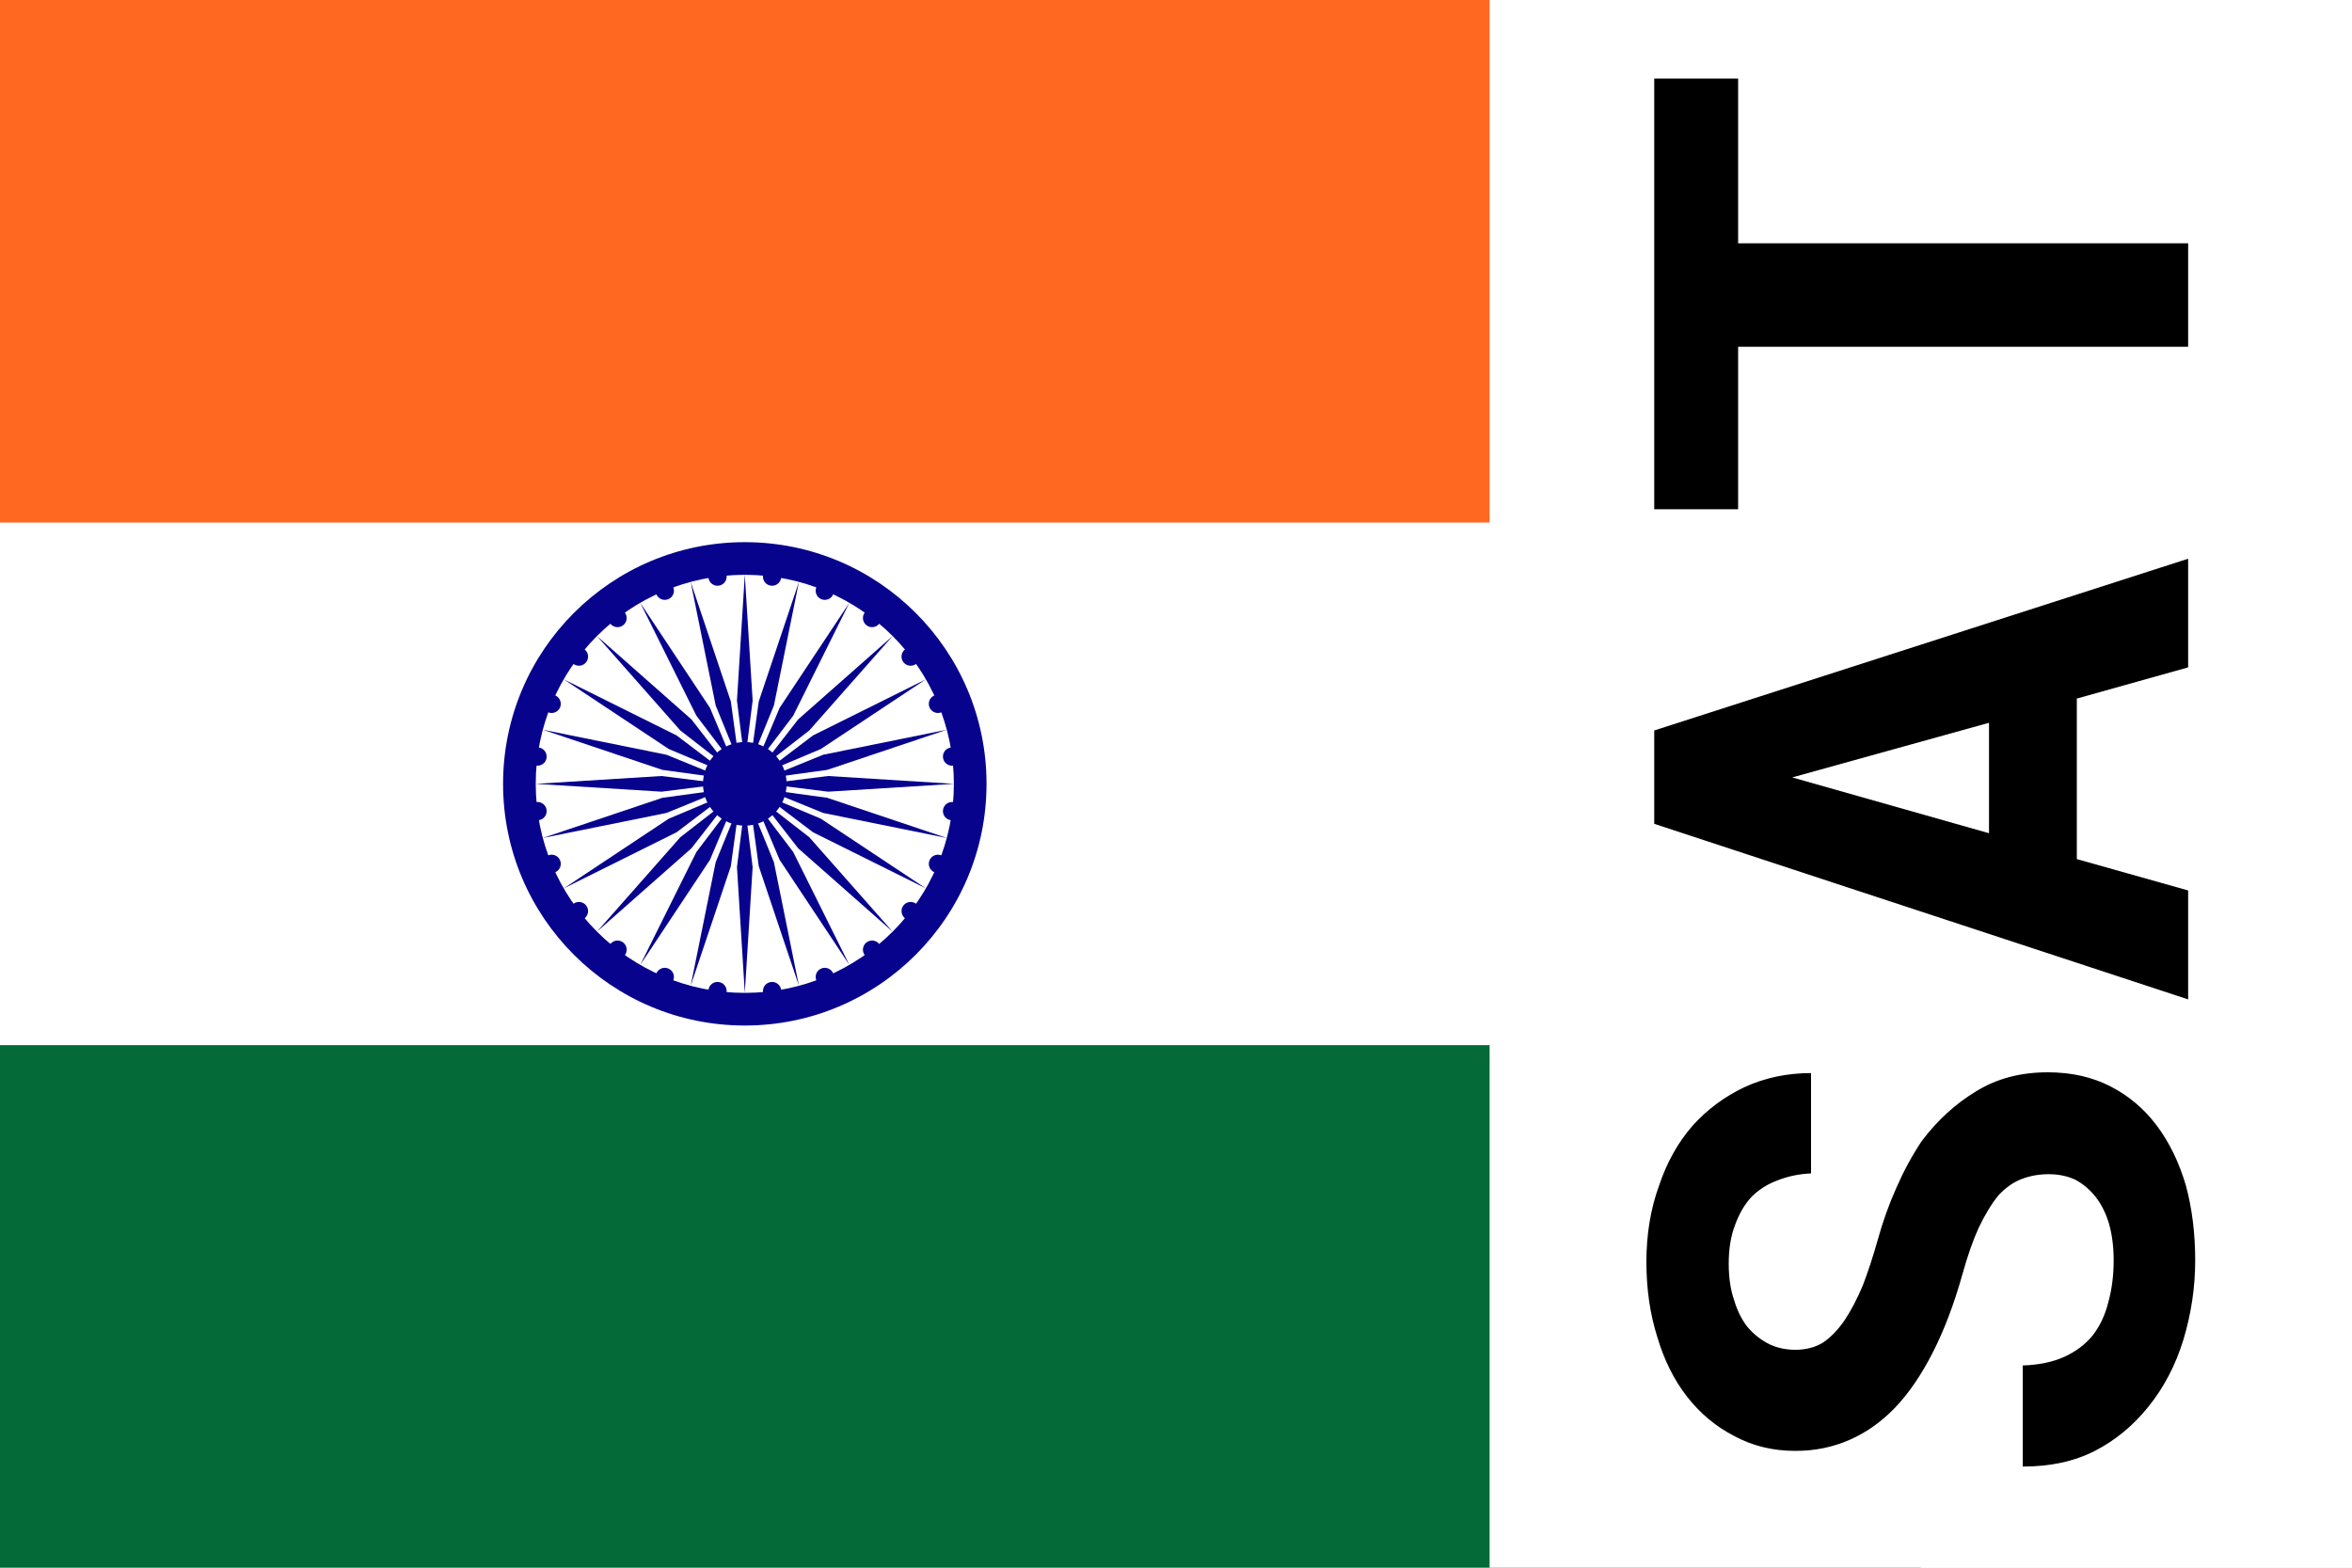
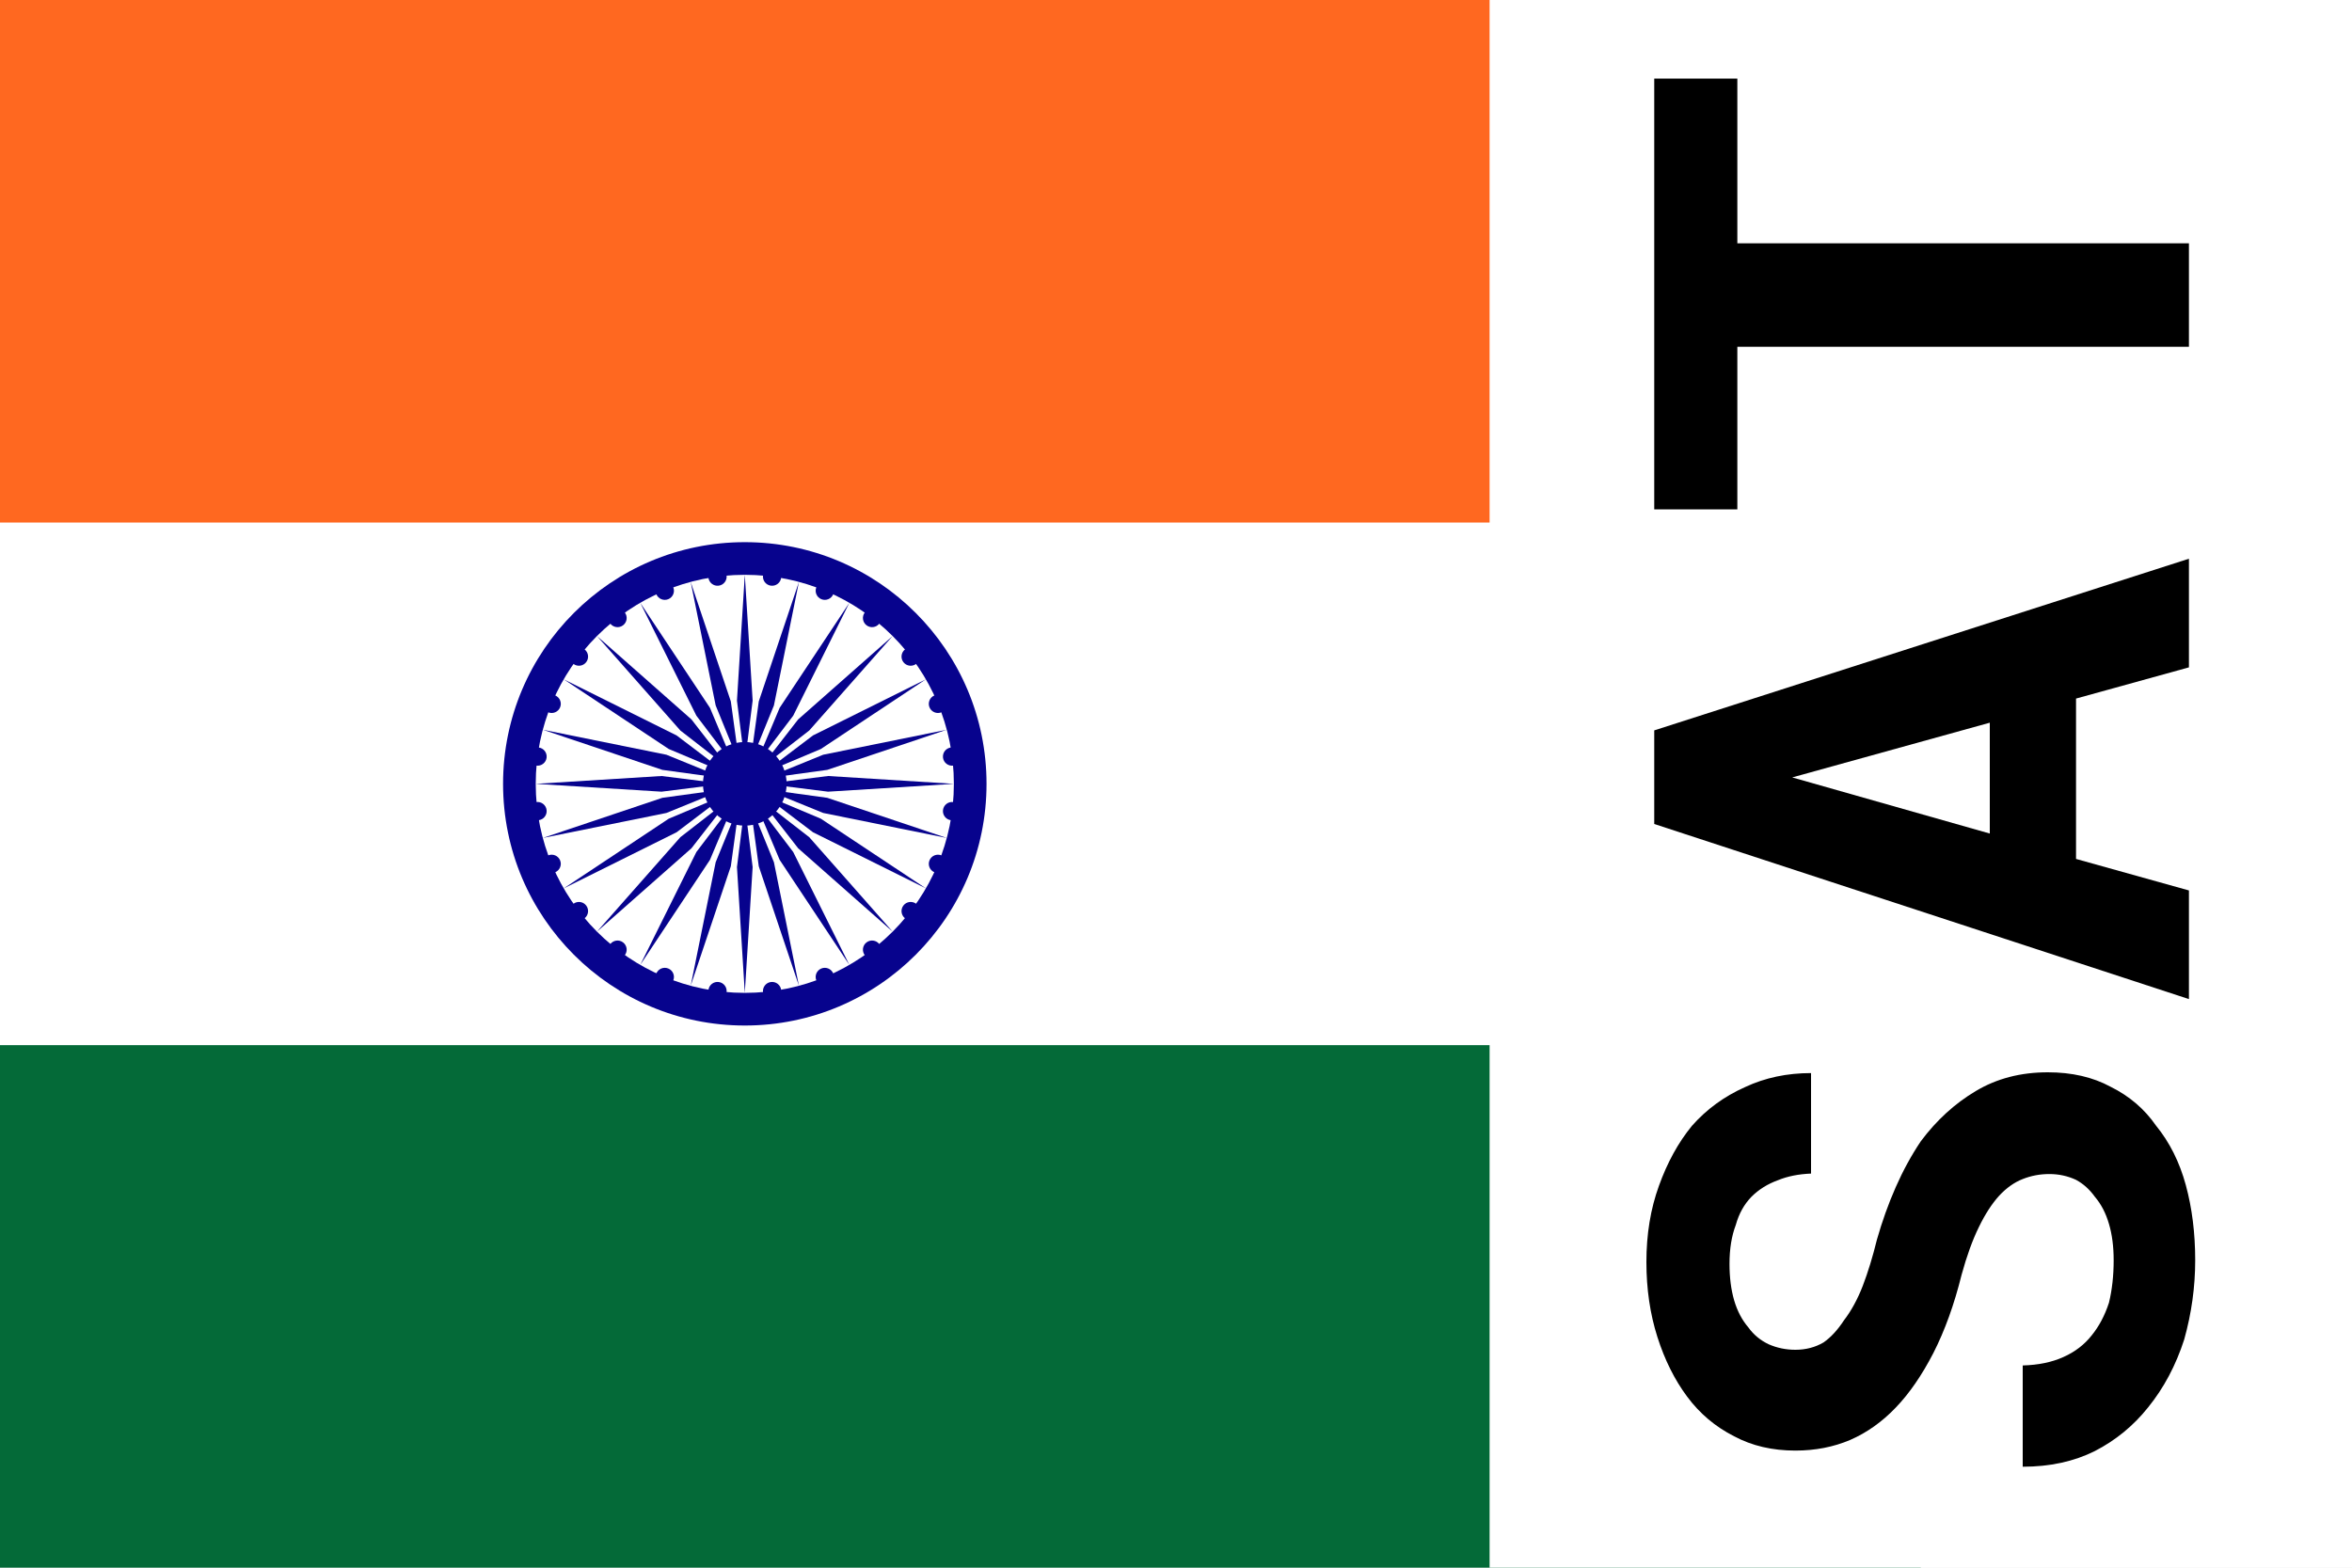
<svg xmlns="http://www.w3.org/2000/svg" xmlns:xlink="http://www.w3.org/1999/xlink" width="30" height="20">
  <symbol id="hin" width="30" height="20" fill="#07038D" viewBox="-45 -30 90 60">
    <path d="m-45-30h90v60h-90z" fill="#FFF" />
    <path d="m-45-30h90v20h-90z" fill="#FF6820" />
    <path d="m-45 10h90v20h-90z" fill="#046A38" />
    <circle r="9.25" />
    <circle r="8" fill="#FFF" />
    <circle r="1.6" />
    <g id="d">
      <g id="c">
        <g id="b">
          <g id="a">
            <path d="m0-8 .3 4.814L0-.802l-.3-2.384z" />
            <circle transform="rotate(7.5)" cy="-8" r=".35" />
          </g>
          <use transform="scale(-1)" xlink:href="#a" />
        </g>
        <use transform="rotate(15)" xlink:href="#b" />
      </g>
      <use transform="rotate(30)" xlink:href="#c" />
    </g>
    <use transform="rotate(60)" xlink:href="#d" />
    <use transform="rotate(120)" xlink:href="#d" />
  </symbol>
  <use x="-5.5" href="#hin" />
  <path d="M19 0h11v20H19z" fill="#fff" />
-   <path transform="matrix(0 -.1.1 0 0 0)" d="m-149.8 261.3q0 1.9-.7 3.4-.8 1.5-2.2 2.6t-3.4 1.7q-2.1.6-4.7.6-2.9 0-5.4-.7-2.4-.6-4.2-2-1.7-1.4-2.7-3.6t-1.1-5.3h-12.9q0 5.3 2 9.2t5.6 6.8q3.7 3 8.6 4.5 5 1.5 10.1 1.5 5.2 0 9.6-1.2 4.4-1.3 7.6-3.7t5-5.9 1.8-8q0-5.2-2.4-9.1-2.4-4-6.4-7-2.7-1.8-5.9-3.2-3.1-1.4-6.7-2.4-3.2-.9-5.8-1.9-2.6-1.1-4.4-2.3-1.9-1.3-2.9-2.8-.9-1.5-.9-3.5 0-1.8.7-3.3.8-1.6 2.2-2.8 1.4-1.1 3.4-1.7 2-.7 4.7-.7 2.8 0 4.9.8 2.2.8 3.6 2.1 1.4 1.4 2.1 3.3.8 2 .9 4.3h12.8q0-4.6-1.8-8.5-1.8-3.8-4.9-6.6-3.2-2.8-7.7-4.3-4.4-1.6-9.7-1.6-5.2 0-9.6 1.4-4.4 1.3-7.6 3.8t-5 6q-1.9 3.5-1.9 7.8 0 3.7 1.4 6.9t4.1 5.8 7 4.8 10 3.8q3.6 1 6 2.1 2.5 1.2 4.1 2.5 1.5 1.4 2.1 3t.6 3.4zm60.68 3.6 3.98 14.2h13.86l-21.91-68.1h-11.91l-22.4 68.1h13.9l4-14.2zm-17.18-11.2 7.12-25.1 6.97 25.1zm96.28-32v-10.7h-54.95v10.7h20.73v57.4h13.2v-57.4z" />
+   <path transform="matrix(0 -.2.2 0 0 0)" d="m-74.89 130.7q0 .9-.37 1.7-.38.7-1.08 1.2-.7.6-1.73.9-1.01.3-2.32.3-1.47 0-2.71-.3-1.22-.4-2.08-1.1-.89-.7-1.38-1.8-.5-1.1-.54-2.6h-6.46q0 2.6 1 4.6 1.03 2 2.79 3.4 1.85 1.5 4.33 2.3 2.5.7 5.05.7 2.6 0 4.8-.6t3.79-1.9q1.59-1.1 2.48-2.9.92-1.7.92-4 0-2.6-1.2-4.6-1.19-2-3.2-3.5-1.34-.9-2.93-1.6t-3.35-1.2q-1.63-.4-2.94-.9-1.29-.5-2.2-1.2-.92-.6-1.41-1.3-.47-.8-.47-1.8 0-.9.35-1.7.38-.8 1.08-1.3.7-.6 1.71-.9 1.03-.3 2.34-.3 1.43 0 2.48.4 1.08.3 1.8 1 .7.7 1.06 1.7.37.9.42 2.1h6.41q0-2.3-.89-4.2-.89-2-2.48-3.4-1.59-1.3-3.82-2.1-2.2-.8-4.86-.8-2.58 0-4.78.7t-3.81 1.9q-1.62 1.2-2.53 3-.91 1.7-.91 3.9 0 1.9.68 3.5.7 1.6 2.06 2.9 1.35 1.3 3.48 2.4 2.16 1.1 4.99 1.8 1.82.5 3.04 1.1 1.24.6 2.01 1.3.75.7 1.06 1.5.32.8.32 1.7zm30.33 1.7 1.99 7.2h6.93l-10.95-34.1h-5.97l-11.17 34.1h6.93l2.01-7.2zm-8.61-5.5 3.58-12.6 3.49 12.6zm48.16-16.1v-5.3h-27.48v5.3h10.37v28.8h6.6v-28.8z" />
</svg>
